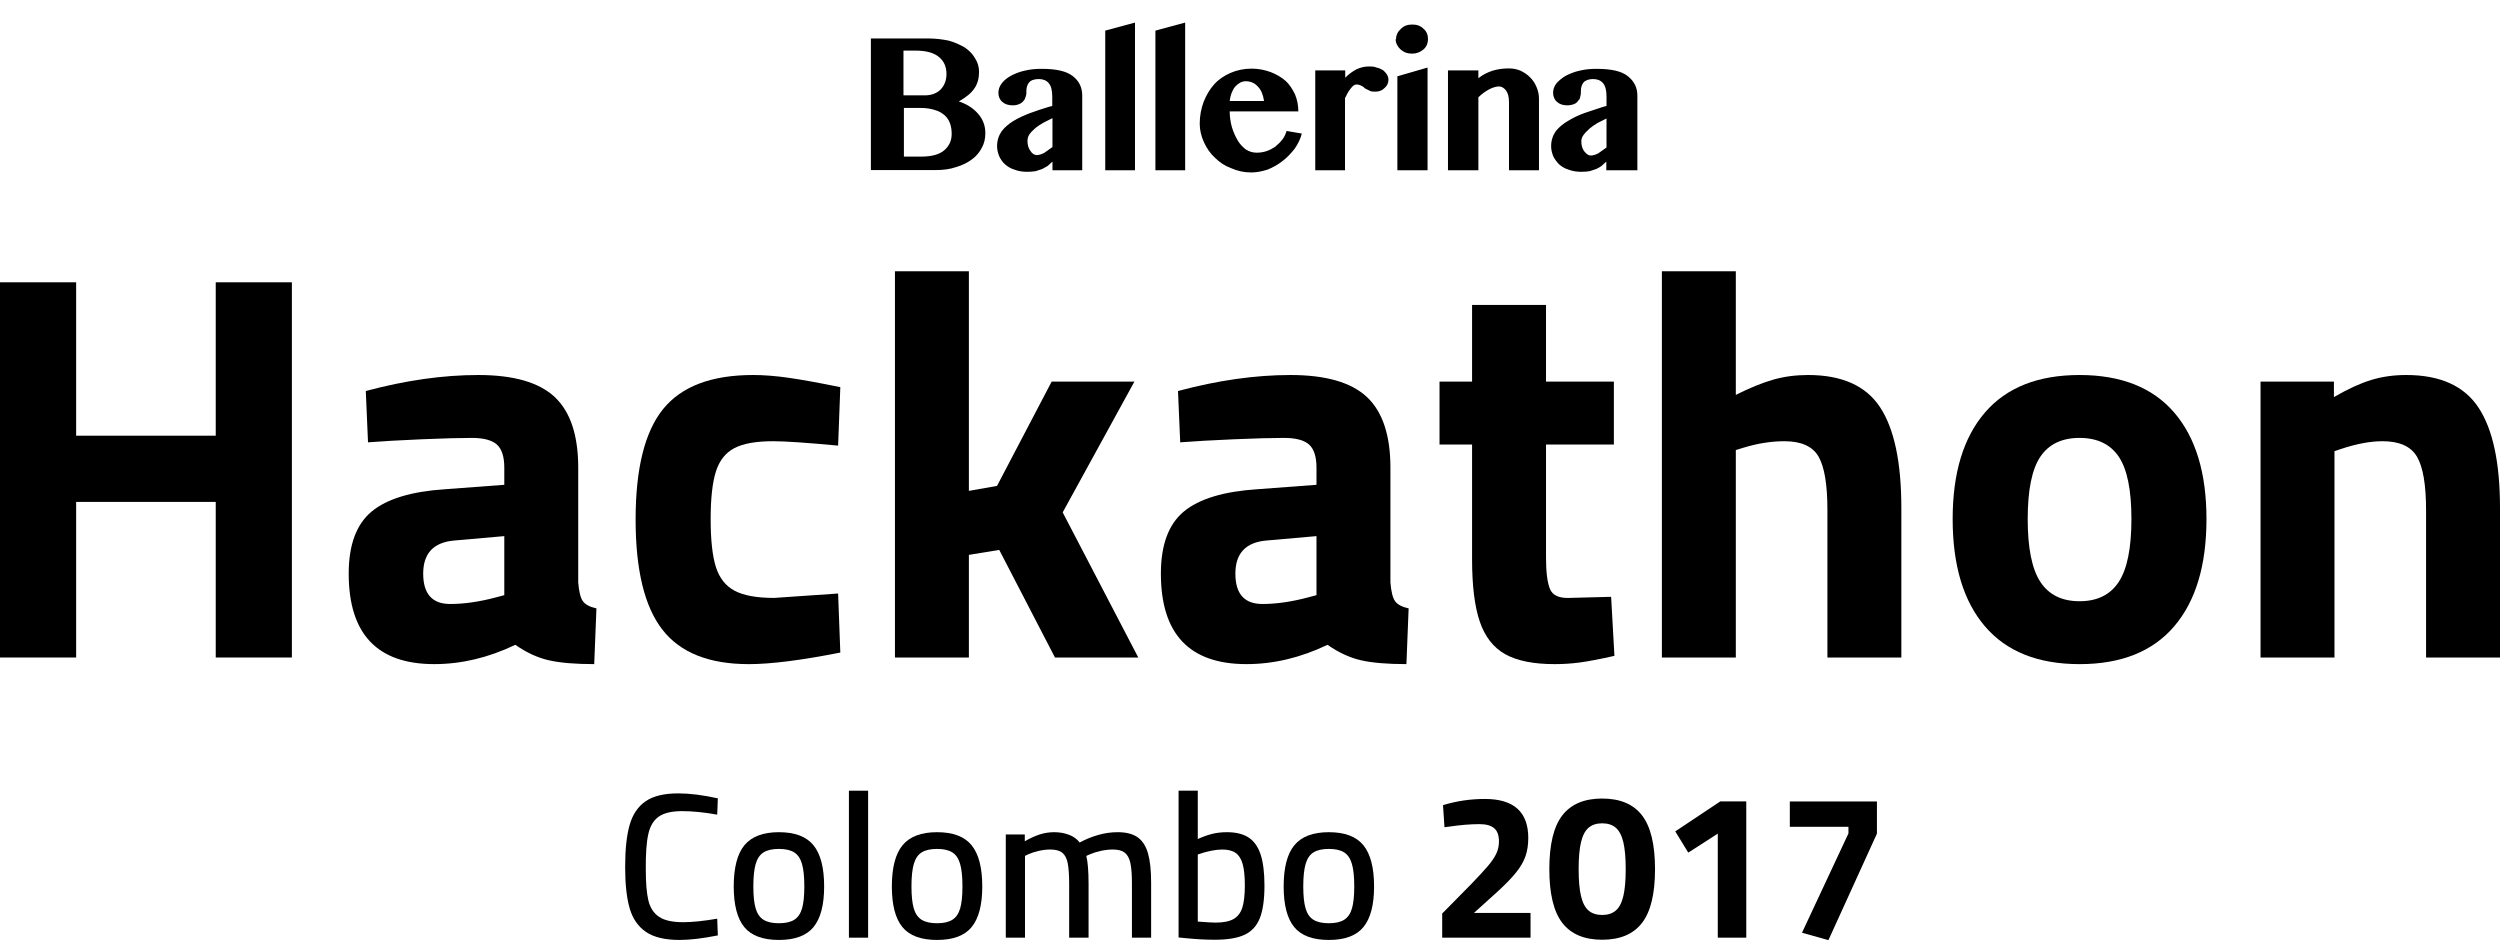
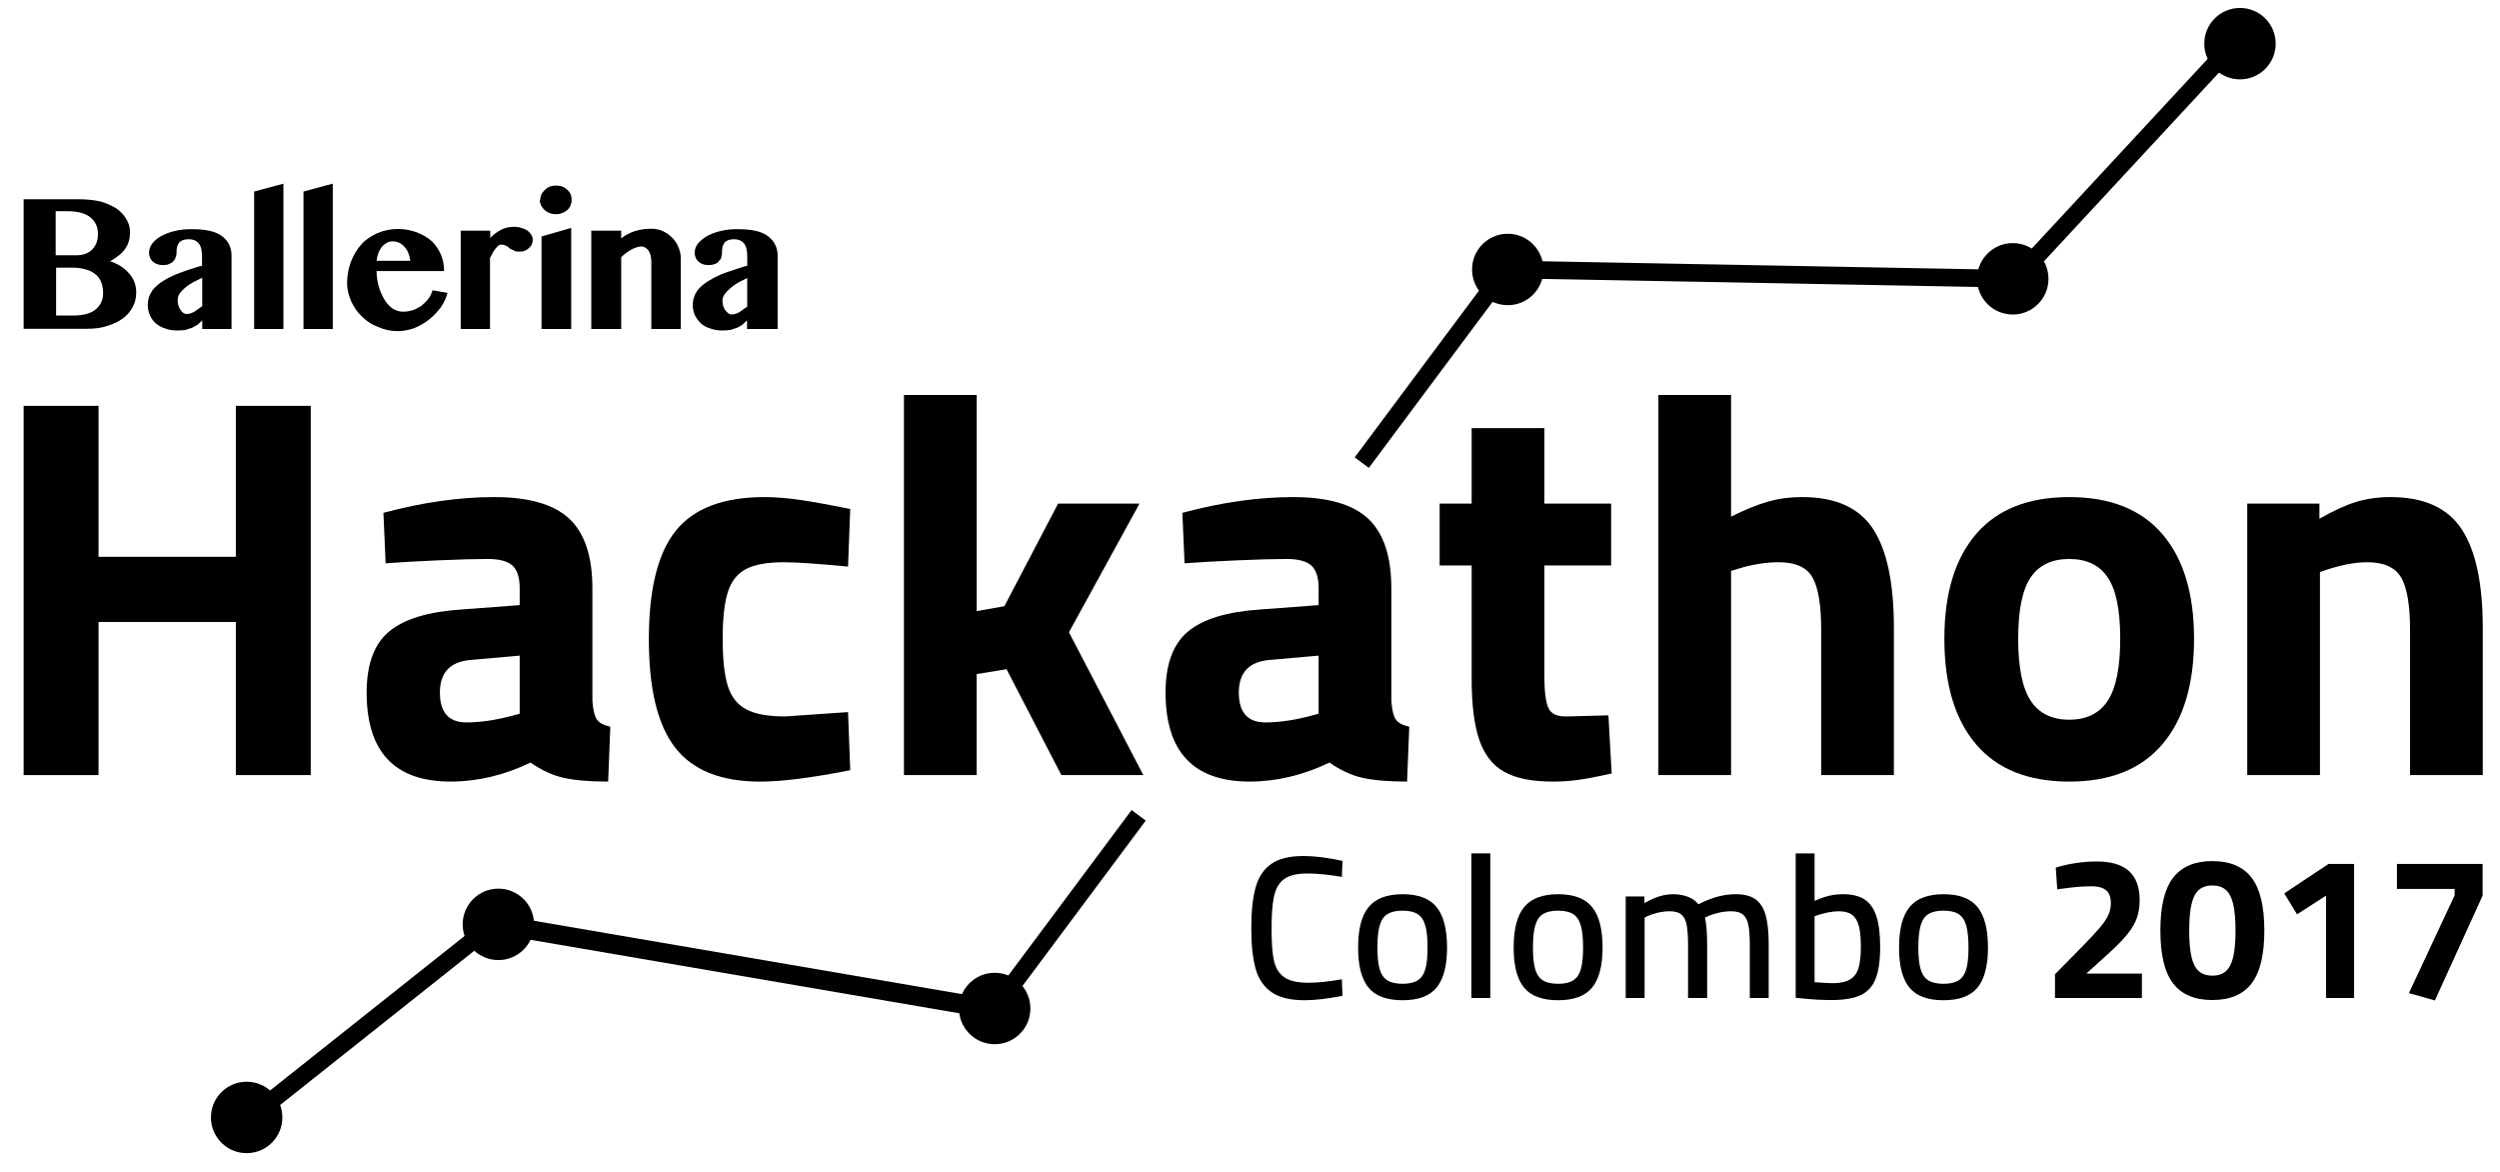
- <svg xmlns="http://www.w3.org/2000/svg" version="1.1" id="Layer_1" x="0px" y="0px" width="488.902px" height="183.817px" viewBox="0 0 488.902 183.817" enable-background="new 0 0 488.902 183.817" xml:space="preserve">
+ <svg xmlns="http://www.w3.org/2000/svg" version="1.1" id="Layer_1" x="0px" y="0px" width="614.285px" height="287.741px" viewBox="0 0 614.285 287.741" enable-background="new 0 0 614.285 287.741" xml:space="preserve">
  <g>
-     <path d="M57.081,55.208v73.374H42.19V98.154H14.891v30.429H0V55.208h14.891v29.997H42.19V55.208H57.081z" />
-     <path d="M68.193,112.181c0-5.61,1.492-9.657,4.478-12.139c2.984-2.482,7.786-3.938,14.405-4.37l11.545-0.863v-3.345   c0-2.158-0.485-3.669-1.457-4.532s-2.608-1.295-4.91-1.295c-2.374,0-5.648,0.091-9.819,0.27c-4.173,0.181-7.661,0.378-10.467,0.594   l-0.432-10.035c7.769-2.086,15.106-3.129,22.012-3.129s11.886,1.439,14.945,4.315c3.057,2.879,4.585,7.482,4.585,13.812v22.443   c0.144,1.799,0.449,3.021,0.917,3.669c0.467,0.647,1.349,1.116,2.644,1.402l-0.432,10.898c-3.741,0-6.708-0.253-8.902-0.756   c-2.195-0.504-4.37-1.51-6.528-3.021c-5.252,2.517-10.539,3.776-15.862,3.776C73.767,129.877,68.193,123.98,68.193,112.181z    M97.003,116.821l1.618-0.432v-11.545l-9.819,0.863c-4.03,0.36-6.042,2.519-6.042,6.474c0,3.957,1.762,5.935,5.287,5.935   C90.78,118.116,93.766,117.684,97.003,116.821z" />
-     <path d="M129.534,123.133c-3.49-4.495-5.233-11.67-5.233-21.526c0-9.998,1.797-17.211,5.396-21.635   c3.596-4.424,9.458-6.636,17.588-6.636c2.086,0,4.387,0.181,6.906,0.539c2.518,0.361,5.898,0.972,10.143,1.835l-0.432,11.438   c-6.115-0.575-10.359-0.863-12.732-0.863c-3.31,0-5.827,0.45-7.553,1.349c-1.727,0.9-2.932,2.428-3.615,4.586   c-0.685,2.158-1.025,5.252-1.025,9.279c0,4.101,0.341,7.229,1.025,9.388c0.683,2.158,1.905,3.706,3.668,4.64   c1.762,0.937,4.333,1.403,7.715,1.403l12.517-0.863l0.432,11.546c-7.625,1.51-13.596,2.266-17.912,2.266   C138.652,129.877,133.022,127.63,129.534,123.133z" />
-     <path d="M175.016,53.05h14.459v42.945l5.503-0.971l10.683-20.394h16.185l-14.027,25.572l14.783,28.379h-16.293l-10.898-21.041   l-5.935,0.971v20.07h-14.459V53.05z" />
-     <path d="M227.024,112.181c0-5.61,1.492-9.657,4.479-12.139c2.984-2.482,7.785-3.938,14.404-4.37l11.546-0.863v-3.345   c0-2.158-0.485-3.669-1.456-4.532c-0.972-0.863-2.608-1.295-4.91-1.295c-2.374,0-5.647,0.091-9.819,0.27   c-4.173,0.181-7.661,0.378-10.466,0.594l-0.432-10.035c7.769-2.086,15.106-3.129,22.012-3.129c6.906,0,11.886,1.439,14.944,4.315   c3.057,2.879,4.586,7.482,4.586,13.812v22.443c0.144,1.799,0.448,3.021,0.917,3.669c0.468,0.647,1.35,1.116,2.644,1.402   l-0.432,10.898c-3.74,0-6.708-0.253-8.901-0.756c-2.195-0.504-4.37-1.51-6.528-3.021c-5.252,2.517-10.539,3.776-15.861,3.776   C232.599,129.877,227.024,123.98,227.024,112.181z M255.835,116.821l1.618-0.432v-11.545l-9.819,0.863   c-4.029,0.36-6.042,2.519-6.042,6.474c0,3.957,1.762,5.935,5.287,5.935C249.611,118.116,252.598,117.684,255.835,116.821z" />
-     <path d="M294.355,127.935c-2.303-1.295-3.957-3.416-4.964-6.366c-1.008-2.949-1.511-7.014-1.511-12.193V86.932h-6.366V74.631h6.366   V59.632h14.459v14.999h13.272v12.301H302.34v22.12c0,2.806,0.252,4.839,0.756,6.097c0.502,1.259,1.762,1.853,3.776,1.78   l8.201-0.216l0.646,11.546c-2.878,0.646-5.125,1.078-6.743,1.294c-1.619,0.216-3.256,0.324-4.91,0.324   C299.894,129.877,296.657,129.23,294.355,127.935z" />
-     <path d="M325,53.05h14.459v24.171c2.732-1.366,5.16-2.355,7.283-2.968c2.121-0.61,4.405-0.917,6.852-0.917   c6.617,0,11.312,2.104,14.081,6.312c2.769,4.208,4.154,10.773,4.154,19.692v29.241H357.37V99.665c0-4.891-0.576-8.344-1.727-10.358   c-1.151-2.014-3.382-3.021-6.689-3.021c-2.59,0-5.287,0.432-8.093,1.295l-1.402,0.432v40.571H325V53.05z" />
-     <path d="M388.176,122.486c-4.209-4.927-6.312-11.923-6.312-20.987c0-8.991,2.104-15.933,6.312-20.825   c4.208-4.891,10.375-7.337,18.505-7.337c8.128,0,14.297,2.446,18.506,7.337c4.208,4.893,6.312,11.834,6.312,20.825   c0,9.064-2.104,16.061-6.312,20.987c-4.209,4.929-10.378,7.392-18.506,7.392C398.551,129.877,392.384,127.415,388.176,122.486z    M414.342,113.8c1.654-2.518,2.481-6.618,2.481-12.302c0-5.682-0.827-9.746-2.481-12.192c-1.655-2.445-4.208-3.669-7.661-3.669   s-6.007,1.224-7.661,3.669c-1.655,2.446-2.481,6.511-2.481,12.192c0,5.684,0.826,9.784,2.481,12.302   c1.654,2.519,4.208,3.776,7.661,3.776S412.687,116.319,414.342,113.8z" />
-     <path d="M442.073,74.631h14.351v3.021c2.733-1.581,5.161-2.697,7.283-3.345c2.121-0.647,4.406-0.971,6.853-0.971   c6.617,0,11.329,2.122,14.135,6.366c2.806,4.245,4.208,10.79,4.208,19.639v29.241h-14.459V99.772c0-4.963-0.593-8.451-1.78-10.466   c-1.187-2.014-3.436-3.021-6.744-3.021c-2.373,0-5.071,0.504-8.093,1.511l-1.294,0.432v40.355h-14.459V74.631z" />
+     <path d="M76.385,99.725v90.721H57.973v-37.621H24.22v37.624H5.808V99.725H24.22v37.088h33.753V99.725H76.385z" />
+     <path d="M90.124,170.166c0-6.936,1.845-11.94,5.536-15.007c3.69-3.07,9.625-4.869,17.811-5.404l14.275-1.067v-4.135   c0-2.669-0.599-4.537-1.803-5.604c-1.202-1.066-3.224-1.604-6.071-1.604c-2.936,0-6.982,0.113-12.14,0.337   c-5.159,0.223-9.472,0.468-12.943,0.733l-0.534-12.406c9.607-2.581,18.678-3.87,27.217-3.87c8.537,0,14.698,1.779,18.478,5.335   c3.78,3.561,5.669,9.252,5.669,17.078v27.749c0.179,2.224,0.556,3.732,1.135,4.538c0.576,0.799,1.667,1.377,3.27,1.731   l-0.534,13.475c-4.627,0-8.295-0.313-11.006-0.935c-2.715-0.624-5.404-1.869-8.073-3.734c-6.495,3.11-13.032,4.669-19.612,4.669   C97.016,192.046,90.124,184.754,90.124,170.166z M125.744,175.905l2.001-0.534v-14.274l-12.141,1.067   c-4.982,0.445-7.471,3.114-7.471,8.003c0,4.894,2.179,7.338,6.536,7.338C118.051,177.504,121.743,176.968,125.744,175.905z" />
+     <path d="M165.967,183.71c-4.316-5.559-6.471-14.43-6.471-26.617c0-12.362,2.224-21.28,6.672-26.748   c4.448-5.471,11.695-8.205,21.748-8.205c2.578,0,5.422,0.223,8.537,0.665c3.114,0.446,7.292,1.203,12.542,2.27l-0.535,14.143   c-7.561-0.711-12.809-1.066-15.742-1.066c-4.092,0-7.206,0.555-9.339,1.666c-2.133,1.113-3.625,3.002-4.469,5.67   c-0.846,2.669-1.267,6.494-1.267,11.475c0,5.068,0.42,8.938,1.267,11.604c0.845,2.67,2.354,4.582,4.534,5.736   c2.18,1.16,5.358,1.735,9.541,1.735l15.477-1.065l0.535,14.275c-9.428,1.867-16.812,2.803-22.146,2.803   C177.239,192.046,170.279,189.268,165.967,183.71z" />
+     <path d="M222.202,97.056h17.879v53.099l6.803-1.201l13.209-25.215h20.012l-17.344,31.618l18.278,35.086h-20.146l-13.474-26.014   l-7.339,1.202v24.812h-17.879V97.056L222.202,97.056z" />
+     <path d="M286.507,170.166c0-6.936,1.845-11.94,5.535-15.007c3.69-3.07,9.626-4.869,17.812-5.404l14.274-1.067v-4.135   c0-2.669-0.597-4.537-1.798-5.604c-1.203-1.066-3.227-1.604-6.071-1.604c-2.936,0-6.98,0.113-12.142,0.337   c-5.158,0.223-9.471,0.468-12.938,0.733l-0.536-12.406c9.605-2.581,18.68-3.87,27.217-3.87c8.538,0,14.698,1.779,18.479,5.335   c3.779,3.561,5.67,9.252,5.67,17.078v27.749c0.179,2.224,0.554,3.732,1.131,4.538c0.582,0.799,1.67,1.377,3.273,1.731   l-0.535,13.475c-4.625,0-8.295-0.313-11.007-0.935c-2.714-0.624-5.403-1.869-8.068-3.734c-6.496,3.11-13.033,4.669-19.616,4.669   C293.398,192.046,286.507,184.754,286.507,170.166z M322.128,175.905l2-0.534v-14.274l-12.139,1.067   c-4.98,0.445-7.472,3.114-7.472,8.003c0,4.894,2.178,7.338,6.537,7.338C314.435,177.504,318.128,176.968,322.128,175.905z" />
+     <path d="M369.756,189.646c-2.847-1.602-4.89-4.225-6.136-7.872c-1.249-3.645-1.87-8.672-1.87-15.073v-27.751h-7.869v-15.21h7.869   v-18.544h17.875v18.544h16.411v15.21h-16.408v27.35c0,3.469,0.31,5.98,0.936,7.538c0.618,1.558,2.178,2.291,4.665,2.2l10.142-0.268   l0.8,14.277c-3.559,0.8-6.338,1.333-8.337,1.598c-2.001,0.268-4.026,0.401-6.072,0.401   C376.603,192.046,372.599,191.248,369.756,189.646z" />
+     <path d="M407.644,97.056h17.876v29.886c3.382-1.69,6.383-2.91,9.008-3.668c2.622-0.757,5.446-1.134,8.472-1.134   c8.181,0,13.985,2.602,17.41,7.804c3.421,5.203,5.133,13.318,5.133,24.349v36.15h-17.875v-35.75c0-6.045-0.714-10.318-2.136-12.807   c-1.42-2.491-4.182-3.735-8.269-3.735c-3.204,0-6.538,0.533-10.008,1.601l-1.735,0.535v50.162h-17.876V97.056z" />
+     <path d="M485.758,182.908c-5.205-6.092-7.807-14.741-7.807-25.947c0-11.116,2.602-19.702,7.807-25.749s12.828-9.072,22.881-9.072   c10.048,0,17.679,3.025,22.877,9.072c5.205,6.049,7.809,14.633,7.809,25.749c0,11.206-2.604,19.858-7.809,25.947   c-5.198,6.093-12.829,9.142-22.877,9.142C498.586,192.046,490.963,189.001,485.758,182.908z M518.111,172.171   c2.044-3.115,3.066-8.187,3.066-15.21c0-7.028-1.022-12.055-3.066-15.077c-2.049-3.022-5.202-4.538-9.473-4.538   c-4.27,0-7.428,1.516-9.474,4.538s-3.069,8.052-3.069,15.077c0,7.023,1.023,12.095,3.069,15.21   c2.046,3.113,5.204,4.669,9.474,4.669C512.909,176.84,516.062,175.284,518.111,172.171z" />
+     <path d="M552.398,123.74h17.742v3.735c3.379-1.954,6.382-3.335,9.004-4.136s5.446-1.199,8.471-1.199   c8.186,0,14.01,2.623,17.479,7.869c3.469,5.25,5.202,13.342,5.202,24.283v36.153h-17.876v-35.621c0-6.137-0.733-10.45-2.201-12.94   c-1.468-2.489-4.248-3.733-8.337-3.733c-2.932,0-6.272,0.623-10.007,1.868l-1.603,0.532v49.897h-17.875V123.74L552.398,123.74z" />
  </g>
  <g>
-     <path d="M126.292,182.223c-1.535-1.063-2.592-2.61-3.17-4.643c-0.58-2.032-0.867-4.716-0.867-8.054c0-3.445,0.295-6.19,0.887-8.236   c0.592-2.045,1.635-3.579,3.129-4.602c1.494-1.022,3.613-1.534,6.359-1.534c2.232,0,4.816,0.323,7.75,0.969l-0.121,3.189   c-2.557-0.457-4.844-0.686-6.863-0.686c-2.018,0-3.539,0.357-4.561,1.07c-1.023,0.713-1.711,1.864-2.059,3.451   c-0.352,1.588-0.512,3.89-0.484,6.903c0,2.611,0.166,4.623,0.504,6.036c0.336,1.413,1.021,2.476,2.059,3.189   c1.035,0.713,2.617,1.07,4.744,1.07c1.775,0,3.996-0.228,6.66-0.686l0.121,3.27c-2.961,0.591-5.449,0.888-7.469,0.888   C130.032,183.817,127.825,183.286,126.292,182.223z" />
-     <path d="M145.548,181.294c-1.373-1.682-2.059-4.326-2.059-7.933c0-3.687,0.699-6.378,2.099-8.074   c1.399-1.695,3.646-2.543,6.742-2.543c3.121,0,5.375,0.854,6.762,2.563c1.386,1.709,2.079,4.394,2.079,8.054   c0,3.58-0.687,6.217-2.059,7.913c-1.373,1.695-3.634,2.543-6.782,2.543C149.181,183.817,146.92,182.976,145.548,181.294z    M155.338,179.861c0.712-0.458,1.217-1.197,1.514-2.22c0.296-1.022,0.443-2.449,0.443-4.279c0-1.911-0.154-3.391-0.464-4.441   c-0.31-1.049-0.821-1.796-1.534-2.24c-0.713-0.444-1.702-0.666-2.967-0.666c-1.266,0-2.261,0.222-2.987,0.666   c-0.727,0.444-1.245,1.198-1.555,2.261c-0.31,1.063-0.464,2.537-0.464,4.42c0,1.803,0.147,3.223,0.444,4.259   c0.295,1.037,0.807,1.783,1.533,2.241c0.727,0.458,1.736,0.687,3.028,0.687S154.624,180.319,155.338,179.861z" />
-     <path d="M166.015,154.63h3.755v28.743h-3.755V154.63z" />
-     <path d="M176.471,181.294c-1.373-1.682-2.059-4.326-2.059-7.933c0-3.687,0.699-6.378,2.099-8.074   c1.399-1.695,3.646-2.543,6.742-2.543c3.121,0,5.375,0.854,6.762,2.563c1.386,1.709,2.079,4.394,2.079,8.054   c0,3.58-0.687,6.217-2.059,7.913c-1.373,1.695-3.634,2.543-6.782,2.543C180.104,183.817,177.843,182.976,176.471,181.294z    M186.261,179.861c0.712-0.458,1.217-1.197,1.514-2.22c0.296-1.022,0.443-2.449,0.443-4.279c0-1.911-0.154-3.391-0.464-4.441   c-0.31-1.049-0.821-1.796-1.534-2.24c-0.713-0.444-1.702-0.666-2.967-0.666c-1.266,0-2.261,0.222-2.987,0.666   c-0.727,0.444-1.245,1.198-1.555,2.261c-0.31,1.063-0.464,2.537-0.464,4.42c0,1.803,0.147,3.223,0.444,4.259   c0.295,1.037,0.807,1.783,1.533,2.241c0.727,0.458,1.736,0.687,3.028,0.687S185.547,180.319,186.261,179.861z" />
-     <path d="M196.695,163.188h3.715v1.333c1.022-0.592,1.991-1.036,2.906-1.333c0.915-0.296,1.857-0.444,2.826-0.444   c1.049,0,2.019,0.168,2.906,0.504c0.889,0.337,1.588,0.842,2.1,1.514c1.076-0.592,2.254-1.076,3.532-1.454   c1.277-0.376,2.576-0.565,3.896-0.565c1.668,0,2.974,0.337,3.916,1.009c0.941,0.673,1.614,1.723,2.019,3.149   c0.403,1.427,0.605,3.337,0.605,5.732v10.738h-3.755v-10.658c0-1.695-0.101-3.007-0.303-3.936c-0.201-0.929-0.564-1.601-1.09-2.019   c-0.524-0.417-1.299-0.625-2.321-0.625c-0.754,0-1.534,0.087-2.341,0.262c-0.808,0.175-1.521,0.397-2.14,0.666l-0.727,0.323   c0.295,1.157,0.443,2.987,0.443,5.49v10.496h-3.795v-10.416c0-1.803-0.094-3.182-0.282-4.138c-0.188-0.955-0.545-1.642-1.069-2.059   c-0.525-0.417-1.299-0.625-2.321-0.625c-0.754,0-1.528,0.094-2.321,0.282c-0.795,0.189-1.461,0.404-1.999,0.646l-0.646,0.323   v15.986h-3.755V163.188z" />
-     <path d="M231.736,183.454l-1.252-0.121V154.63h3.755v9.446c1.022-0.457,1.971-0.793,2.846-1.009   c0.875-0.215,1.823-0.323,2.847-0.323c1.776,0,3.195,0.35,4.259,1.049c1.062,0.7,1.843,1.811,2.342,3.331   c0.497,1.521,0.746,3.546,0.746,6.076c0,2.719-0.303,4.838-0.908,6.358c-0.605,1.521-1.602,2.604-2.987,3.25   c-1.387,0.646-3.317,0.969-5.793,0.969C235.76,183.777,233.809,183.669,231.736,183.454z M241.243,179.72   c0.821-0.471,1.393-1.225,1.716-2.261c0.323-1.036,0.484-2.469,0.484-4.299c0-1.776-0.142-3.169-0.424-4.179   s-0.74-1.736-1.372-2.18c-0.633-0.444-1.501-0.666-2.604-0.666c-1.346,0-2.947,0.323-4.804,0.969v13.12   c1.749,0.135,2.906,0.202,3.472,0.202C239.245,180.426,240.422,180.191,241.243,179.72z" />
-     <path d="M253.092,181.294c-1.373-1.682-2.059-4.326-2.059-7.933c0-3.687,0.699-6.378,2.099-8.074   c1.399-1.695,3.646-2.543,6.742-2.543c3.121,0,5.375,0.854,6.762,2.563c1.386,1.709,2.079,4.394,2.079,8.054   c0,3.58-0.687,6.217-2.059,7.913c-1.373,1.695-3.634,2.543-6.782,2.543C256.725,183.817,254.464,182.976,253.092,181.294z    M262.882,179.861c0.712-0.458,1.217-1.197,1.514-2.22c0.296-1.022,0.443-2.449,0.443-4.279c0-1.911-0.154-3.391-0.464-4.441   c-0.31-1.049-0.821-1.796-1.534-2.24c-0.713-0.444-1.702-0.666-2.967-0.666c-1.266,0-2.261,0.222-2.987,0.666   c-0.727,0.444-1.245,1.198-1.555,2.261c-0.31,1.063-0.464,2.537-0.464,4.42c0,1.803,0.147,3.223,0.444,4.259   c0.295,1.037,0.807,1.783,1.533,2.241c0.727,0.458,1.736,0.687,3.028,0.687S262.168,180.319,262.882,179.861z" />
-     <path d="M282.036,178.65l5.692-5.773c1.479-1.534,2.583-2.731,3.311-3.593c0.727-0.861,1.258-1.655,1.594-2.382   c0.337-0.727,0.505-1.507,0.505-2.342c0-1.211-0.316-2.079-0.948-2.604c-0.633-0.525-1.582-0.788-2.847-0.788   c-1.776,0-3.741,0.162-5.894,0.484l-0.969,0.121l-0.283-4.319c2.638-0.808,5.369-1.211,8.195-1.211c5.652,0,8.478,2.543,8.478,7.63   c0,1.346-0.182,2.537-0.545,3.573s-0.969,2.086-1.816,3.149c-0.848,1.063-2.053,2.308-3.613,3.734l-4.643,4.199h11.062v4.844   h-17.278V178.65z" />
-     <path d="M305.531,180.487c-1.695-2.193-2.543-5.699-2.543-10.517c0-4.817,0.848-8.322,2.543-10.517   c1.696-2.193,4.293-3.29,7.792-3.29c3.498,0,6.096,1.097,7.791,3.29c1.695,2.194,2.544,5.699,2.544,10.517   c0,4.818-0.849,8.323-2.544,10.517c-1.695,2.194-4.293,3.29-7.791,3.29C309.824,183.777,307.228,182.681,305.531,180.487z    M315.987,178.064c0.673-0.579,1.164-1.52,1.474-2.826c0.31-1.305,0.464-3.061,0.464-5.268c0-2.207-0.154-3.962-0.464-5.268   c-0.31-1.305-0.801-2.247-1.474-2.826c-0.673-0.578-1.561-0.868-2.664-0.868s-1.992,0.29-2.664,0.868   c-0.674,0.579-1.165,1.521-1.474,2.826c-0.311,1.306-0.465,3.062-0.465,5.268c0,2.207,0.154,3.963,0.465,5.268   c0.309,1.306,0.8,2.248,1.474,2.826c0.672,0.579,1.561,0.868,2.664,0.868S315.314,178.644,315.987,178.064z" />
-     <path d="M335.93,163.026l-5.773,3.714l-2.543-4.158l8.801-5.854h5.087v26.644h-5.571V163.026z" />
-     <path d="M352.4,182.404l9.084-19.418v-1.292h-11.466v-4.965h17.036v6.297l-9.486,20.831L352.4,182.404z" />
+     <path d="M312.576,243.805c-1.896-1.314-3.205-3.228-3.92-5.74c-0.718-2.515-1.072-5.833-1.072-9.959   c0-4.258,0.363-7.653,1.099-10.183c0.73-2.527,2.023-4.428,3.871-5.691c1.844-1.265,4.464-1.896,7.859-1.896   c2.762,0,5.957,0.398,9.585,1.198l-0.149,3.941c-3.163-0.562-5.99-0.847-8.487-0.847c-2.496,0-4.375,0.439-5.641,1.322   c-1.263,0.885-2.114,2.306-2.544,4.267c-0.438,1.963-0.636,4.81-0.601,8.537c0,3.227,0.205,5.716,0.623,7.463   c0.415,1.746,1.265,3.06,2.545,3.939c1.284,0.885,3.238,1.323,5.867,1.323c2.193,0,4.941-0.279,8.237-0.846l0.149,4.044   c-3.663,0.73-6.738,1.094-9.237,1.094C317.203,245.772,314.471,245.12,312.576,243.805z" />
+     <path d="M336.385,242.656c-1.697-2.082-2.545-5.348-2.545-9.812c0-4.556,0.867-7.884,2.597-9.979   c1.728-2.1,4.509-3.146,8.335-3.146c3.858,0,6.647,1.056,8.362,3.168c1.716,2.111,2.57,5.435,2.57,9.956   c0,4.427-0.847,7.688-2.546,9.787c-1.699,2.094-4.494,3.141-8.387,3.141S338.084,244.737,336.385,242.656z M348.493,240.882   c0.88-0.564,1.505-1.478,1.868-2.745c0.368-1.262,0.551-3.027,0.551-5.29c0-2.361-0.191-4.192-0.576-5.49   c-0.382-1.295-1.015-2.22-1.896-2.77c-0.883-0.548-2.104-0.823-3.669-0.823c-1.563,0-2.795,0.275-3.691,0.823   c-0.9,0.55-1.54,1.48-1.925,2.794c-0.383,1.317-0.573,3.139-0.573,5.466c0,2.233,0.185,3.987,0.548,5.266   c0.367,1.283,0.999,2.205,1.896,2.772c0.901,0.563,2.147,0.847,3.746,0.847C346.371,241.732,347.61,241.448,348.493,240.882z" />
+     <path d="M361.692,209.688h4.642v35.536h-4.642V209.688z" />
+     <path d="M374.619,242.656c-1.696-2.082-2.547-5.348-2.547-9.812c0-4.556,0.865-7.884,2.595-9.979c1.73-2.1,4.51-3.146,8.337-3.146   c3.859,0,6.646,1.056,8.364,3.168c1.711,2.111,2.565,5.435,2.565,9.956c0,4.427-0.848,7.688-2.545,9.787   c-1.697,2.094-4.495,3.141-8.385,3.141C379.112,245.772,376.313,244.737,374.619,242.656z M386.722,240.882   c0.881-0.564,1.505-1.478,1.871-2.745c0.37-1.262,0.552-3.027,0.552-5.29c0-2.361-0.193-4.192-0.575-5.49   c-0.385-1.295-1.015-2.22-1.897-2.77c-0.883-0.548-2.105-0.823-3.669-0.823c-1.566,0-2.795,0.275-3.692,0.823   c-0.901,0.55-1.539,1.48-1.921,2.794c-0.386,1.317-0.575,3.139-0.575,5.466c0,2.233,0.184,3.987,0.546,5.266   c0.366,1.283,0.999,2.205,1.898,2.772c0.898,0.563,2.146,0.847,3.744,0.847C384.599,241.732,385.84,241.448,386.722,240.882z" />
+     <path d="M399.621,220.271h4.596v1.644c1.266-0.729,2.462-1.279,3.592-1.644c1.137-0.368,2.297-0.551,3.496-0.551   c1.298,0,2.496,0.209,3.591,0.624c1.101,0.418,1.963,1.041,2.595,1.87c1.334-0.73,2.792-1.329,4.374-1.798   c1.577-0.465,3.183-0.696,4.813-0.696c2.063,0,3.678,0.414,4.844,1.247c1.16,0.833,1.996,2.127,2.497,3.893   c0.498,1.764,0.746,4.126,0.746,7.084v13.28h-4.643v-13.18c0-2.095-0.125-3.717-0.376-4.867c-0.247-1.146-0.697-1.977-1.345-2.493   c-0.647-0.518-1.607-0.774-2.872-0.774c-0.931,0-1.894,0.107-2.893,0.323c-1,0.219-1.883,0.491-2.646,0.825l-0.897,0.398   c0.361,1.43,0.542,3.692,0.542,6.787v12.978h-4.688v-12.879c0-2.228-0.119-3.932-0.349-5.113c-0.236-1.184-0.674-2.028-1.321-2.545   c-0.65-0.518-1.605-0.774-2.87-0.774c-0.933,0-1.891,0.117-2.866,0.35c-0.99,0.23-1.811,0.496-2.476,0.796l-0.799,0.401v19.762   h-4.645V220.271L399.621,220.271z" />
+     <path d="M442.948,245.326l-1.545-0.15v-35.488h4.642v11.68c1.264-0.567,2.437-0.98,3.517-1.25c1.082-0.266,2.255-0.397,3.525-0.397   c2.192,0,3.949,0.432,5.262,1.295c1.312,0.868,2.278,2.24,2.896,4.122c0.615,1.879,0.922,4.383,0.922,7.511   c0,3.358-0.375,5.983-1.121,7.86c-0.748,1.882-1.979,3.221-3.692,4.021c-1.715,0.798-4.104,1.195-7.164,1.195   C447.927,245.724,445.513,245.591,442.948,245.326z M454.7,240.707c1.021-0.58,1.726-1.516,2.127-2.792   c0.396-1.283,0.598-3.058,0.598-5.317c0-2.195-0.177-3.917-0.525-5.167c-0.349-1.251-0.913-2.144-1.694-2.695   c-0.785-0.55-1.855-0.822-3.225-0.822c-1.664,0-3.643,0.397-5.936,1.198v16.221c2.16,0.165,3.594,0.25,4.292,0.25   C452.234,241.582,453.689,241.291,454.7,240.707z" />
+     <path d="M469.351,242.656c-1.696-2.082-2.544-5.348-2.544-9.812c0-4.556,0.868-7.884,2.596-9.979   c1.732-2.1,4.509-3.146,8.336-3.146c3.86,0,6.648,1.056,8.361,3.168c1.712,2.111,2.571,5.435,2.571,9.956   c0,4.427-0.851,7.688-2.544,9.787c-1.701,2.094-4.493,3.141-8.389,3.141C473.847,245.772,471.05,244.737,469.351,242.656z    M481.46,240.882c0.88-0.564,1.503-1.478,1.873-2.745c0.363-1.262,0.548-3.027,0.548-5.29c0-2.361-0.193-4.192-0.575-5.49   c-0.382-1.295-1.018-2.22-1.9-2.77c-0.88-0.548-2.1-0.823-3.666-0.823c-1.562,0-2.798,0.275-3.692,0.823   c-0.897,0.55-1.536,1.48-1.924,2.794c-0.382,1.317-0.575,3.139-0.575,5.466c0,2.233,0.185,3.987,0.554,5.266   c0.362,1.283,0.994,2.205,1.896,2.772c0.897,0.563,2.142,0.847,3.739,0.847C479.335,241.732,480.576,241.448,481.46,240.882z" />
+     <path d="M505.141,239.388l7.037-7.139c1.828-1.898,3.194-3.379,4.092-4.442c0.904-1.064,1.558-2.047,1.976-2.947   c0.414-0.898,0.623-1.864,0.623-2.895c0-1.497-0.391-2.572-1.173-3.218c-0.781-0.65-1.956-0.977-3.52-0.977   c-2.198,0-4.626,0.2-7.29,0.599l-1.195,0.149l-0.353-5.341c3.264-0.996,6.64-1.496,10.133-1.496c6.988,0,10.481,3.147,10.481,9.435   c0,1.664-0.221,3.138-0.675,4.419c-0.443,1.276-1.195,2.579-2.245,3.89c-1.044,1.318-2.535,2.854-4.463,4.619l-5.744,5.191h13.682   v5.988h-21.363v-5.836H505.141z" />
+     <path d="M534.191,241.656c-2.097-2.709-3.145-7.046-3.145-13.002c0-5.957,1.048-10.291,3.145-13.003   c2.097-2.711,5.31-4.068,9.635-4.068c4.327,0,7.54,1.357,9.631,4.068c2.094,2.712,3.146,7.046,3.146,13.003   c0,5.956-1.053,10.29-3.146,13.002c-2.091,2.712-5.304,4.067-9.631,4.067C539.501,245.724,536.288,244.368,534.191,241.656z    M547.119,238.662c0.829-0.716,1.438-1.879,1.822-3.495c0.385-1.614,0.576-3.784,0.576-6.513c0-2.731-0.191-4.9-0.576-6.515   c-0.385-1.612-0.993-2.778-1.822-3.491c-0.833-0.718-1.93-1.076-3.293-1.076c-1.367,0-2.464,0.358-3.293,1.076   c-0.833,0.713-1.444,1.879-1.823,3.491c-0.385,1.614-0.575,3.786-0.575,6.515s0.19,4.898,0.575,6.513   c0.379,1.616,0.99,2.779,1.823,3.495c0.829,0.715,1.926,1.071,3.293,1.071C545.189,239.734,546.286,239.38,547.119,238.662z" />
+     <path d="M571.777,220.068l-7.138,4.593l-3.146-5.14l10.884-7.239h6.29v32.942h-6.888v-25.156H571.777z" />
+     <path d="M592.14,244.025l11.233-24.006v-1.601h-14.177v-6.135h21.063v7.784l-11.729,25.759L592.14,244.025z" />
  </g>
  <g>
-     <path d="M170.354,7.518h11.042c1.53,0,2.89,0.171,4.121,0.426c1.274,0.339,2.293,0.849,3.186,1.358   c0.847,0.595,1.528,1.274,1.995,2.124c0.51,0.765,0.766,1.699,0.766,2.633c0,1.275-0.298,2.293-0.851,3.143   c-0.595,0.935-1.613,1.784-3.101,2.634c1.531,0.51,2.76,1.274,3.738,2.378s1.445,2.378,1.445,3.823c0,1.062-0.212,1.996-0.68,2.845   c-0.426,0.85-1.105,1.7-1.953,2.294c-0.852,0.637-1.871,1.147-3.058,1.487c-1.191,0.425-2.55,0.595-3.994,0.595h-12.699V7.476   L170.354,7.518z M176.727,18.646h4.162c1.273,0,2.379-0.424,3.101-1.188c0.721-0.765,1.103-1.784,1.103-2.974   c0-1.359-0.424-2.462-1.443-3.313c-0.977-0.85-2.548-1.274-4.587-1.274h-2.379v8.708L176.727,18.646z M176.727,30.625h3.396   c2.125,0,3.609-0.425,4.587-1.274c0.936-0.851,1.401-1.871,1.401-3.145c0-0.722-0.084-1.359-0.298-1.996   c-0.21-0.638-0.549-1.147-1.017-1.615c-0.51-0.424-1.105-0.848-1.911-1.061c-0.768-0.255-1.699-0.425-2.848-0.425h-3.269v9.516   H176.727z M211.682,33.3h-5.861v-1.698l-0.934,0.848l-1.064,0.595l-1.272,0.425c-0.51,0.084-1.063,0.127-1.699,0.127   c-0.933,0-1.699-0.127-2.465-0.425c-0.722-0.212-1.274-0.552-1.824-1.02c-0.511-0.424-0.85-0.977-1.148-1.571   c-0.254-0.638-0.426-1.275-0.426-1.996c0-1.147,0.341-2.124,0.936-2.975c0.597-0.763,1.402-1.443,2.338-1.996   c0.977-0.593,2.122-1.103,3.27-1.529c1.189-0.423,2.378-0.848,3.567-1.188l0.681-0.171v-1.869c0-1.273-0.257-2.125-0.722-2.634   c-0.427-0.508-1.105-0.763-1.913-0.763c-0.934,0-1.569,0.255-1.911,0.679c-0.34,0.425-0.51,0.977-0.51,1.613   c0,0.426,0,0.765-0.126,1.105c-0.085,0.339-0.213,0.637-0.427,0.85c-0.21,0.297-0.508,0.51-0.848,0.637   c-0.34,0.169-0.764,0.255-1.275,0.255c-0.848,0-1.526-0.212-2.039-0.68c-0.508-0.425-0.763-1.062-0.763-1.784   c0-0.638,0.213-1.275,0.679-1.869c0.424-0.552,1.062-1.062,1.828-1.486c0.85-0.425,1.697-0.764,2.716-0.977   c1.021-0.255,2.125-0.34,3.23-0.34c2.802,0,4.799,0.424,6.074,1.402c1.274,0.977,1.868,2.251,1.868,3.823V33.3H211.682z    M205.821,23.105l-1.7,0.851c-0.595,0.339-1.147,0.679-1.615,1.062c-0.423,0.424-0.847,0.764-1.146,1.189   c-0.296,0.425-0.424,0.85-0.424,1.359c0,0.723,0.169,1.402,0.551,1.911c0.34,0.553,0.765,0.851,1.275,0.851   c0.424,0,0.935-0.171,1.442-0.426l1.616-1.146v-5.564V23.105z M221.961,33.3h-5.82V5.989l5.82-1.572V33.3z M231.771,33.3h-5.819   V5.989l5.819-1.572V33.3z M244.642,33.725c-1.4,0-2.676-0.297-3.907-0.848c-1.188-0.426-2.251-1.147-3.144-2.039   c-0.934-0.85-1.611-1.869-2.123-2.974c-0.552-1.19-0.85-2.421-0.85-3.696c0-1.529,0.298-2.973,0.766-4.247   c0.51-1.275,1.188-2.463,2.038-3.398c0.85-0.977,1.953-1.699,3.185-2.251c1.275-0.552,2.635-0.85,4.164-0.85   c1.357,0,2.548,0.254,3.736,0.68c1.104,0.425,2.124,1.02,2.889,1.699c0.767,0.678,1.402,1.698,1.868,2.675   c0.423,1.061,0.639,2.124,0.639,3.313H240.48c0,1.062,0.168,2.124,0.425,3.059c0.297,0.976,0.679,1.825,1.103,2.547   c0.426,0.766,1.02,1.36,1.614,1.827c0.68,0.424,1.359,0.637,2.124,0.637c0.637,0,1.274-0.084,1.912-0.297   c0.636-0.211,1.188-0.51,1.699-0.85c0.507-0.424,0.978-0.85,1.401-1.402c0.423-0.509,0.637-1.062,0.849-1.7l2.974,0.51   c-0.255,1.021-0.723,1.998-1.401,2.974c-0.679,0.849-1.443,1.699-2.338,2.379c-0.847,0.679-1.91,1.274-2.972,1.699   c-1.059,0.339-2.124,0.551-3.143,0.551H244.642z M247.189,19.708c-0.169-1.147-0.551-2.123-1.188-2.761   c-0.638-0.723-1.445-1.061-2.379-1.061c-0.721,0-1.4,0.338-2.038,1.019c-0.597,0.722-0.978,1.7-1.104,2.846h6.665L247.189,19.708z    M263.075,33.3h-5.861V13.762h5.861v1.443c0.639-0.678,1.36-1.188,2.125-1.613c0.85-0.426,1.7-0.595,2.549-0.595   c0.424,0,0.978,0,1.443,0.212c0.424,0.084,0.85,0.255,1.272,0.51c0.3,0.255,0.553,0.509,0.765,0.849   c0.171,0.298,0.299,0.637,0.299,1.019c0,0.68-0.299,1.274-0.85,1.7c-0.426,0.424-1.017,0.637-1.699,0.637   c-0.51,0-0.849,0-1.188-0.212l-0.852-0.424c-0.21-0.212-0.423-0.425-0.722-0.51c-0.254-0.169-0.594-0.255-0.977-0.255   c-0.382,0-0.72,0.298-1.146,0.849c-0.424,0.511-0.72,1.146-1.063,1.826v14.018L263.075,33.3z M273.014,7.689   c0-0.851,0.339-1.487,0.936-2.039c0.636-0.638,1.359-0.851,2.251-0.851c0.851,0,1.573,0.213,2.208,0.851   c0.597,0.509,0.85,1.188,0.85,1.996c0,0.764-0.253,1.444-0.85,1.996c-0.635,0.553-1.401,0.85-2.25,0.85   c-0.935,0-1.698-0.297-2.294-0.85c-0.593-0.551-0.935-1.274-0.935-1.996L273.014,7.689z M273.312,14.909l5.861-1.699V33.3h-5.901   V14.824L273.312,14.909z M295.1,19.963c0-1.02-0.212-1.784-0.593-2.293c-0.426-0.51-0.852-0.765-1.36-0.765   c-0.508,0-1.146,0.17-1.909,0.552c-0.765,0.425-1.489,0.935-2.124,1.571V33.3h-5.947V13.762h5.947v1.529   c0.849-0.68,1.782-1.147,2.845-1.486c1.021-0.297,2.04-0.426,3.102-0.426c0.764,0,1.528,0.128,2.25,0.426   c0.723,0.339,1.362,0.764,1.867,1.274c0.556,0.552,0.979,1.145,1.275,1.868c0.34,0.765,0.51,1.529,0.51,2.336V33.3H295.1V19.921   V19.963z M320.074,33.3h-5.943v-1.698l-0.936,0.848c-0.296,0.213-0.637,0.426-1.019,0.595l-1.277,0.425   c-0.423,0.084-1.061,0.127-1.695,0.127c-0.85,0-1.701-0.127-2.464-0.425c-0.721-0.212-1.275-0.552-1.828-1.02   c-0.423-0.424-0.847-0.977-1.147-1.571c-0.254-0.638-0.424-1.275-0.424-1.996c0-1.147,0.341-2.124,0.937-2.975   c0.635-0.763,1.441-1.443,2.42-1.996c0.977-0.593,2.037-1.103,3.227-1.529l3.569-1.188l0.678-0.171v-1.869   c0-1.273-0.252-2.125-0.722-2.634c-0.426-0.508-1.103-0.763-1.91-0.763c-0.851,0-1.528,0.255-1.87,0.679   c-0.339,0.425-0.507,0.977-0.507,1.613c0,0.426,0,0.765-0.129,1.105c0,0.339-0.172,0.637-0.424,0.85   c-0.172,0.297-0.425,0.51-0.768,0.637c-0.424,0.169-0.848,0.255-1.357,0.255c-0.85,0-1.484-0.212-1.995-0.68   c-0.509-0.425-0.766-1.062-0.766-1.784c0-0.638,0.213-1.275,0.68-1.869c0.509-0.552,1.103-1.062,1.869-1.486   c0.847-0.425,1.699-0.764,2.719-0.977c1.02-0.255,2.125-0.34,3.226-0.34c2.805,0,4.843,0.424,6.074,1.402   c1.274,0.977,1.914,2.251,1.914,3.823V33.3H320.074z M314.131,23.192l-1.701,0.85c-0.552,0.338-1.061,0.678-1.53,1.062   c-0.423,0.424-0.847,0.764-1.146,1.189c-0.338,0.425-0.509,0.85-0.509,1.359c0,0.723,0.171,1.401,0.553,1.912   c0.426,0.552,0.849,0.85,1.272,0.85c0.511,0,0.979-0.169,1.488-0.425l1.612-1.147v-5.648H314.131z" />
+     <path d="M5.862,48.961h13.652c1.891,0,3.575,0.212,5.096,0.528c1.576,0.42,2.835,1.049,3.938,1.678   c1.047,0.735,1.891,1.577,2.467,2.627c0.631,0.945,0.947,2.1,0.947,3.254c0,1.577-0.369,2.836-1.052,3.888   c-0.736,1.155-1.994,2.205-3.834,3.255c1.891,0.631,3.412,1.576,4.622,2.942c1.209,1.363,1.787,2.938,1.787,4.725   c0,1.313-0.262,2.469-0.839,3.518c-0.529,1.05-1.369,2.103-2.416,2.835c-1.054,0.787-2.314,1.419-3.78,1.839   c-1.472,0.526-3.155,0.736-4.938,0.736H5.808V48.91L5.862,48.961z M13.741,62.72h5.146c1.573,0,2.942-0.524,3.833-1.468   c0.891-0.947,1.362-2.205,1.362-3.678c0-1.68-0.522-3.044-1.782-4.094c-1.209-1.053-3.151-1.578-5.672-1.578h-2.941V62.67   L13.741,62.72z M13.741,77.532h4.198c2.628,0,4.463-0.525,5.67-1.575c1.158-1.053,1.734-2.315,1.734-3.89   c0-0.893-0.105-1.68-0.367-2.467c-0.26-0.789-0.679-1.418-1.258-1.998c-0.631-0.524-1.367-1.048-2.363-1.311   c-0.95-0.316-2.101-0.528-3.522-0.528h-4.041v11.769H13.741z M56.96,80.839h-7.248V78.74l-1.153,1.049l-1.315,0.735l-1.575,0.526   c-0.63,0.103-1.314,0.156-2.1,0.156c-1.154,0-2.101-0.156-3.047-0.526c-0.894-0.262-1.575-0.682-2.256-1.261   c-0.63-0.525-1.052-1.208-1.42-1.942c-0.314-0.788-0.525-1.577-0.525-2.468c0-1.418,0.421-2.627,1.155-3.679   c0.74-0.944,1.734-1.783,2.893-2.466c1.208-0.736,2.625-1.366,4.042-1.893c1.472-0.522,2.942-1.048,4.412-1.47l0.84-0.21v-2.312   c0-1.572-0.316-2.627-0.89-3.256c-0.531-0.627-1.369-0.942-2.367-0.942c-1.156,0-1.941,0.315-2.363,0.838   c-0.419,0.526-0.631,1.21-0.631,1.996c0,0.527,0,0.946-0.155,1.365c-0.104,0.42-0.264,0.788-0.529,1.052   c-0.259,0.367-0.628,0.631-1.046,0.787c-0.422,0.209-0.944,0.316-1.578,0.316c-1.049,0-1.886-0.262-2.52-0.84   c-0.629-0.527-0.943-1.315-0.943-2.207c0-0.789,0.262-1.577,0.838-2.311c0.525-0.682,1.312-1.312,2.259-1.836   c1.053-0.529,2.1-0.946,3.361-1.208c1.26-0.316,2.626-0.422,3.992-0.422c3.464,0,5.932,0.524,7.51,1.733   c1.575,1.208,2.311,2.785,2.311,4.726v18.068H56.96z M49.713,68.233l-2.101,1.054c-0.736,0.419-1.418,0.837-1.998,1.312   c-0.523,0.523-1.046,0.945-1.417,1.472c-0.365,0.524-0.525,1.049-0.525,1.678c0,0.895,0.21,1.734,0.682,2.363   c0.421,0.684,0.947,1.052,1.577,1.052c0.525,0,1.155-0.21,1.783-0.526l1.997-1.416v-6.881v-0.108H49.713z M69.669,80.839h-7.194   V47.072l7.194-1.943V80.839z M81.798,80.839h-7.195V47.072l7.195-1.943V80.839z M97.713,81.364c-1.732,0-3.309-0.366-4.831-1.048   c-1.471-0.526-2.783-1.418-3.888-2.521c-1.154-1.051-1.991-2.311-2.626-3.677c-0.681-1.472-1.05-2.995-1.05-4.57   c0-1.891,0.369-3.675,0.948-5.251c0.631-1.577,1.469-3.045,2.52-4.2c1.051-1.209,2.416-2.102,3.938-2.785   c1.577-0.682,3.258-1.049,5.149-1.049c1.678,0,3.15,0.313,4.619,0.838c1.367,0.527,2.627,1.263,3.571,2.101   c0.949,0.838,1.734,2.101,2.311,3.308c0.522,1.312,0.791,2.625,0.791,4.096H92.567c0,1.314,0.208,2.627,0.525,3.782   c0.368,1.208,0.838,2.258,1.363,3.149c0.527,0.948,1.261,1.682,1.998,2.26c0.839,0.524,1.68,0.787,2.625,0.787   c0.787,0,1.576-0.104,2.364-0.366c0.787-0.261,1.469-0.631,2.102-1.05c0.625-0.525,1.208-1.053,1.731-1.735   c0.524-0.629,0.788-1.313,1.05-2.102l3.677,0.632c-0.316,1.261-0.894,2.468-1.731,3.676c-0.841,1.05-1.785,2.1-2.891,2.94   c-1.048,0.841-2.361,1.577-3.675,2.102c-1.309,0.419-2.626,0.681-3.885,0.681h-0.105V81.364z M100.862,64.034   c-0.209-1.418-0.681-2.625-1.469-3.413c-0.79-0.896-1.785-1.315-2.94-1.315c-0.894,0-1.732,0.419-2.523,1.261   c-0.737,0.895-1.207,2.102-1.363,3.52h8.241L100.862,64.034z M120.504,80.839h-7.248V56.681h7.248v1.786   c0.79-0.838,1.682-1.471,2.627-1.995c1.049-0.525,2.102-0.735,3.152-0.735c0.523,0,1.209,0,1.784,0.263   c0.525,0.103,1.052,0.315,1.572,0.631c0.372,0.316,0.686,0.629,0.948,1.049c0.211,0.37,0.369,0.788,0.369,1.262   c0,0.839-0.369,1.574-1.05,2.101c-0.527,0.524-1.257,0.788-2.102,0.788c-0.63,0-1.049,0-1.47-0.262l-1.051-0.525   c-0.26-0.263-0.523-0.526-0.894-0.632c-0.314-0.208-0.736-0.312-1.209-0.312c-0.472,0-0.888,0.366-1.416,1.049   c-0.524,0.632-0.892,1.417-1.315,2.257v17.331L120.504,80.839z M132.792,49.174c0-1.053,0.42-1.837,1.158-2.522   c0.785-0.787,1.68-1.05,2.781-1.05c1.054,0,1.945,0.263,2.732,1.05c0.736,0.632,1.05,1.469,1.05,2.468   c0,0.945-0.314,1.786-1.05,2.469c-0.787,0.682-1.733,1.051-2.783,1.051c-1.156,0-2.1-0.369-2.836-1.051   c-0.734-0.681-1.156-1.575-1.156-2.469L132.792,49.174z M133.16,58.101L140.407,56v24.839h-7.296V57.995L133.16,58.101z    M160.101,64.35c0-1.262-0.262-2.207-0.735-2.836c-0.526-0.629-1.054-0.946-1.68-0.946c-0.629,0-1.417,0.211-2.361,0.683   c-0.945,0.525-1.842,1.157-2.626,1.941v17.647h-7.354V56.681h7.354v1.892c1.048-0.842,2.204-1.419,3.517-1.837   c1.263-0.369,2.524-0.527,3.835-0.527c0.945,0,1.889,0.158,2.782,0.527c0.895,0.418,1.683,0.943,2.31,1.576   c0.687,0.682,1.21,1.415,1.577,2.31c0.418,0.946,0.63,1.889,0.63,2.887v17.331h-7.249V64.297V64.35z M190.978,80.839h-7.345V78.74   l-1.159,1.049c-0.367,0.262-0.788,0.526-1.26,0.735l-1.579,0.526c-0.524,0.103-1.312,0.156-2.096,0.156   c-1.051,0-2.101-0.156-3.047-0.526c-0.89-0.262-1.577-0.682-2.259-1.261c-0.525-0.525-1.047-1.208-1.417-1.942   c-0.314-0.788-0.526-1.577-0.526-2.468c0-1.418,0.423-2.627,1.159-3.679c0.786-0.944,1.78-1.783,2.994-2.466   c1.207-0.736,2.52-1.366,3.99-1.893l4.411-1.47l0.84-0.21v-2.312c0-1.572-0.313-2.627-0.894-3.256   c-0.528-0.627-1.365-0.942-2.363-0.942c-1.05,0-1.887,0.315-2.311,0.838c-0.417,0.526-0.626,1.21-0.626,1.996   c0,0.527,0,0.946-0.161,1.365c0,0.42-0.211,0.788-0.523,1.052c-0.212,0.367-0.524,0.631-0.949,0.787   c-0.523,0.209-1.048,0.316-1.677,0.316c-1.05,0-1.835-0.262-2.468-0.84c-0.628-0.527-0.945-1.315-0.945-2.207   c0-0.789,0.263-1.577,0.838-2.311c0.631-0.682,1.363-1.312,2.312-1.836c1.045-0.529,2.101-0.946,3.362-1.208   c1.261-0.316,2.625-0.422,3.989-0.422c3.467,0,5.989,0.524,7.511,1.733c1.574,1.208,2.367,2.785,2.367,4.726v18.068H190.978z    M183.633,68.341l-2.104,1.052c-0.683,0.417-1.313,0.838-1.894,1.312c-0.521,0.525-1.046,0.946-1.416,1.472   c-0.418,0.526-0.629,1.05-0.629,1.679c0,0.895,0.211,1.733,0.684,2.364c0.526,0.684,1.048,1.051,1.573,1.051   c0.63,0,1.21-0.208,1.839-0.524l1.994-1.419v-6.985h-0.047V68.341z" />
  </g>
+   <circle fill-rule="evenodd" clip-rule="evenodd" cx="244.509" cy="247.802" r="8.776" />
+   <line stroke="#000000" stroke-width="4.333" stroke-miterlimit="10" x1="244.509" y1="247.802" x2="279.901" y2="200.341" />
+   <path fill-rule="evenodd" clip-rule="evenodd" d="M379.4,66.216c0,4.847-3.924,8.774-8.772,8.774c-4.848,0-8.778-3.927-8.778-8.774  c0-4.847,3.931-8.777,8.778-8.777C375.476,57.439,379.4,61.369,379.4,66.216z" />
+   <line stroke="#000000" stroke-width="4.333" stroke-miterlimit="10" x1="334.735" y1="113.676" x2="370.129" y2="66.216" />
+   <circle fill-rule="evenodd" clip-rule="evenodd" cx="494.763" cy="68.511" r="8.776" />
+   <line stroke="#000000" stroke-width="4.333" stroke-miterlimit="10" x1="370.628" y1="66.216" x2="494.761" y2="68.511" />
+   <circle fill-rule="evenodd" clip-rule="evenodd" cx="550.615" cy="10.728" r="8.776" />
+   <path fill-rule="evenodd" clip-rule="evenodd" d="M131.281,227.124c0,4.848-3.929,8.777-8.776,8.777s-8.775-3.93-8.775-8.777  c0-4.845,3.929-8.772,8.775-8.772S131.281,222.28,131.281,227.124z" />
+   <circle fill-rule="evenodd" clip-rule="evenodd" cx="60.627" cy="274.569" r="8.776" />
+   <line stroke="#000000" stroke-width="4.333" stroke-miterlimit="10" x1="59.934" y1="275.833" x2="121.234" y2="227.157" />
+   <line stroke="#000000" stroke-width="4.753" stroke-miterlimit="10" x1="122.309" y1="227.126" x2="246.181" y2="248.346" />
+   <line stroke="#000000" stroke-width="4.333" stroke-miterlimit="10" x1="494.858" y1="69.187" x2="547.205" y2="12.766" />
</svg>
